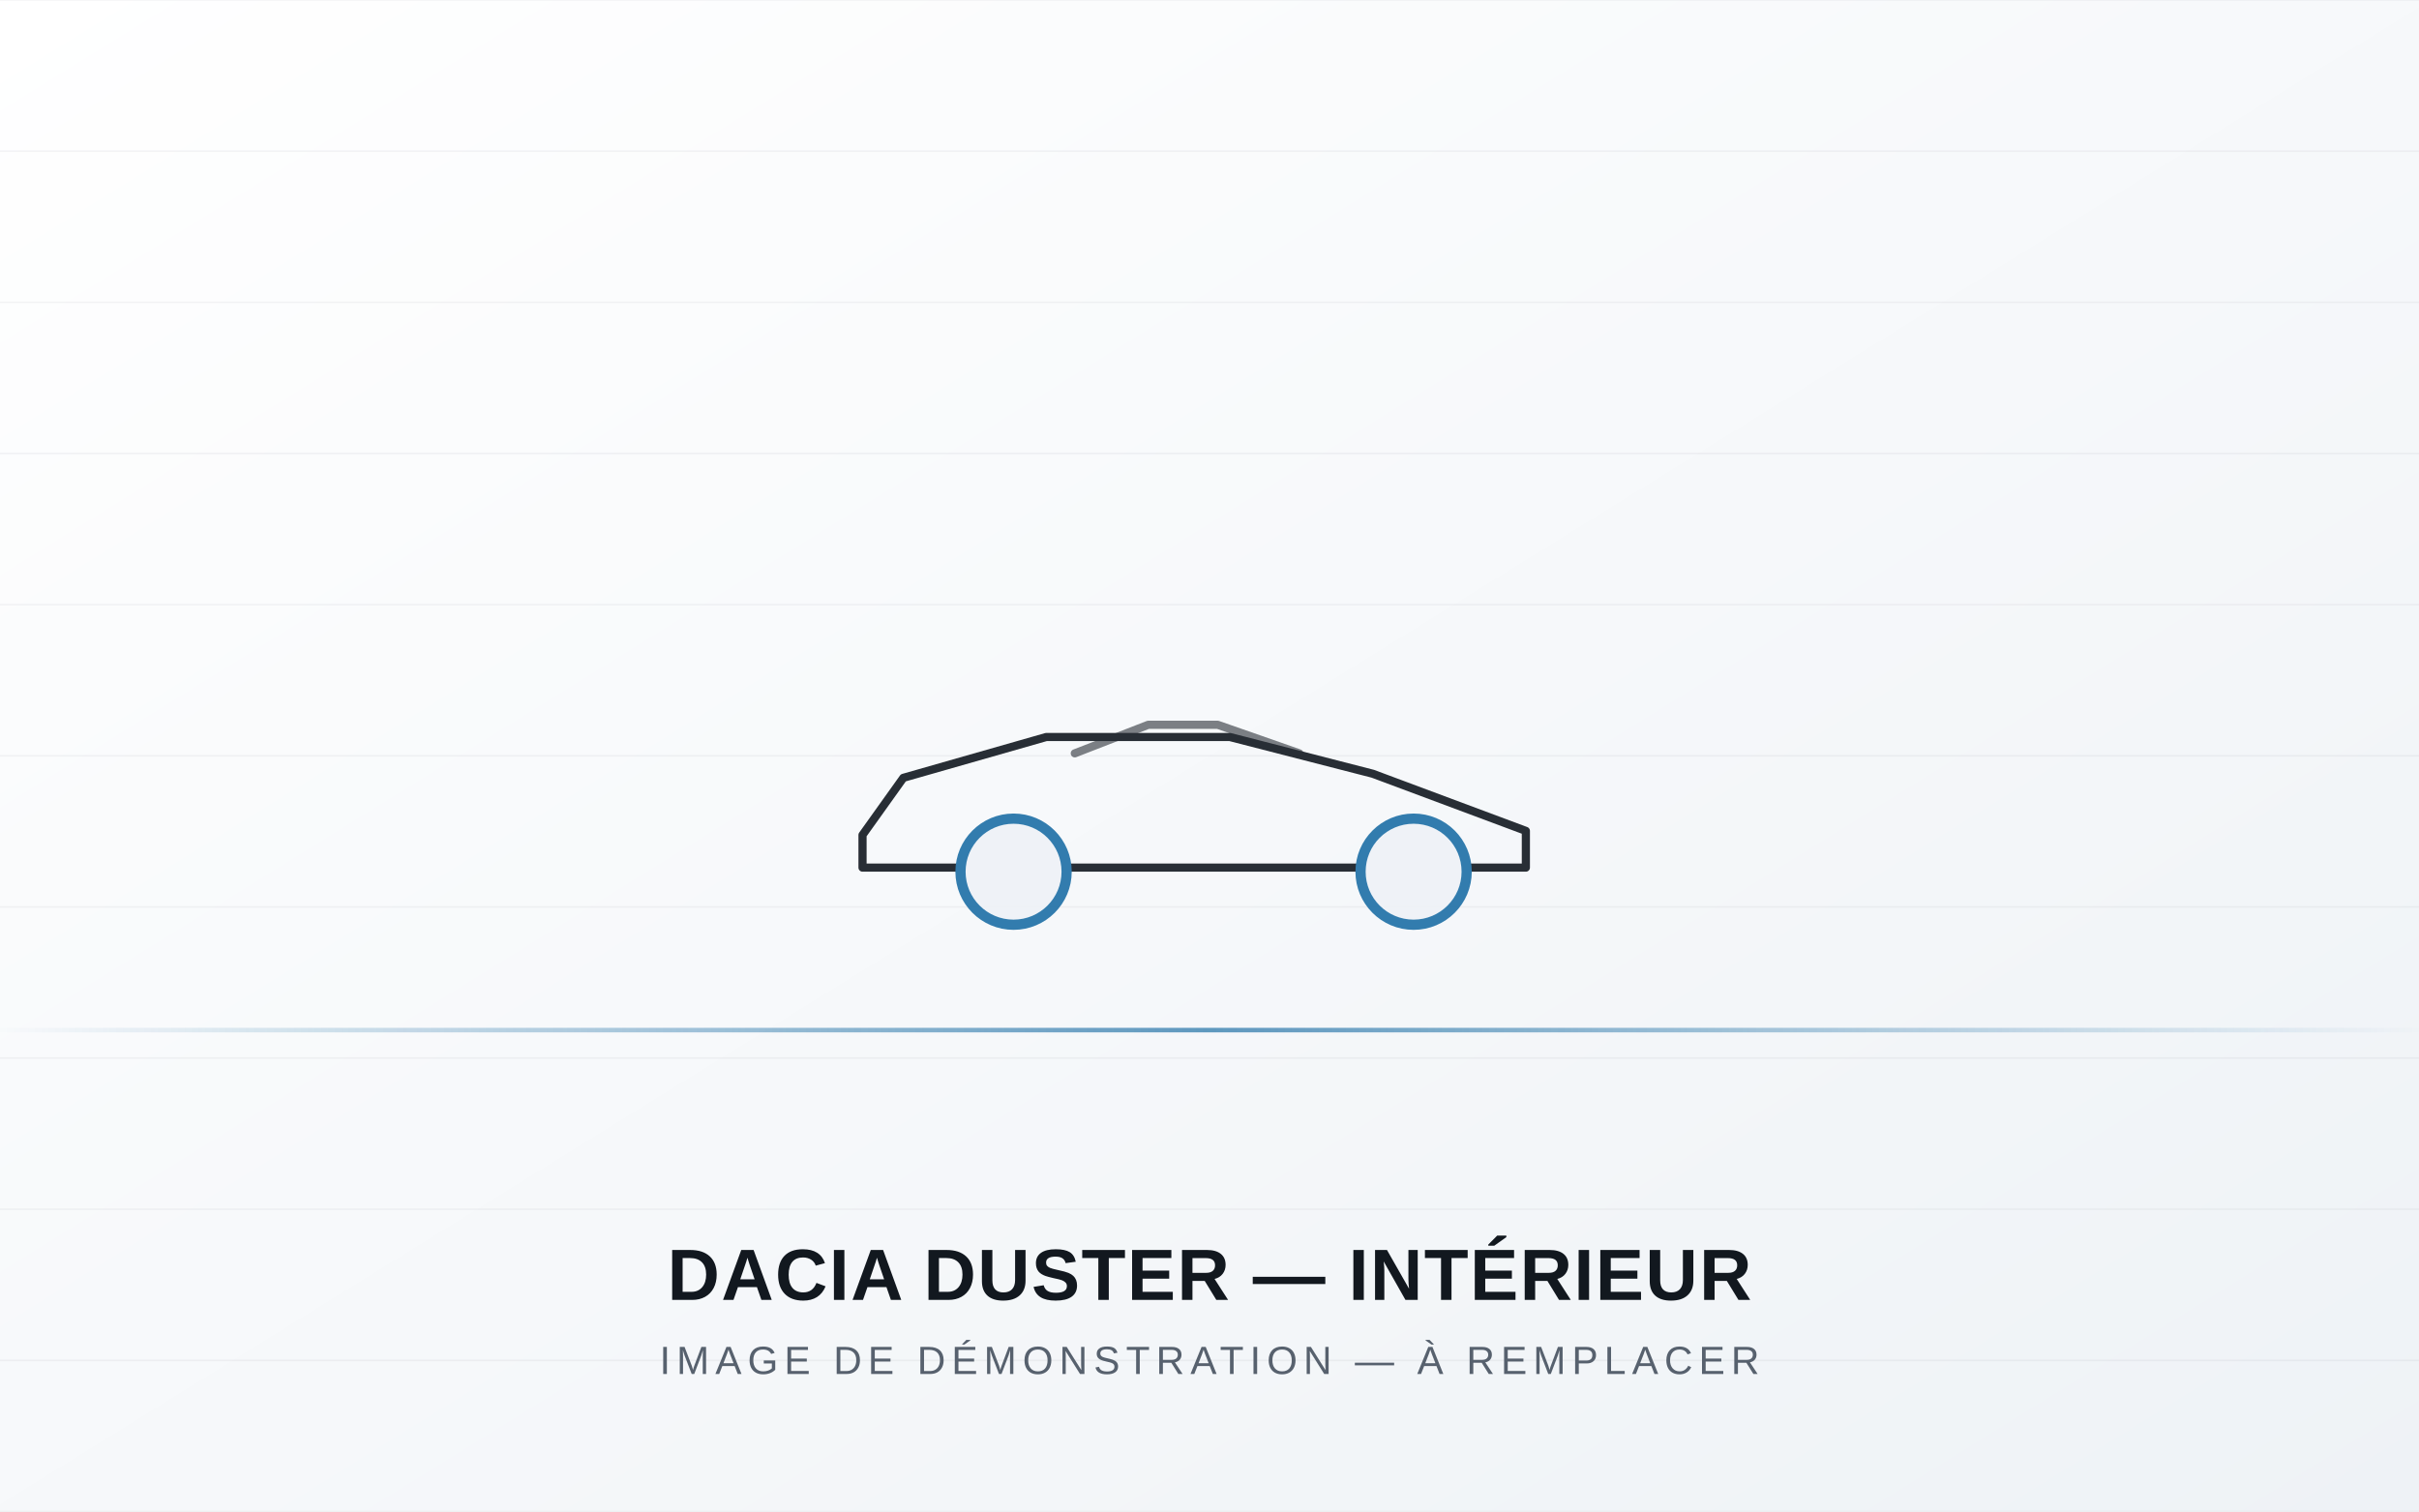
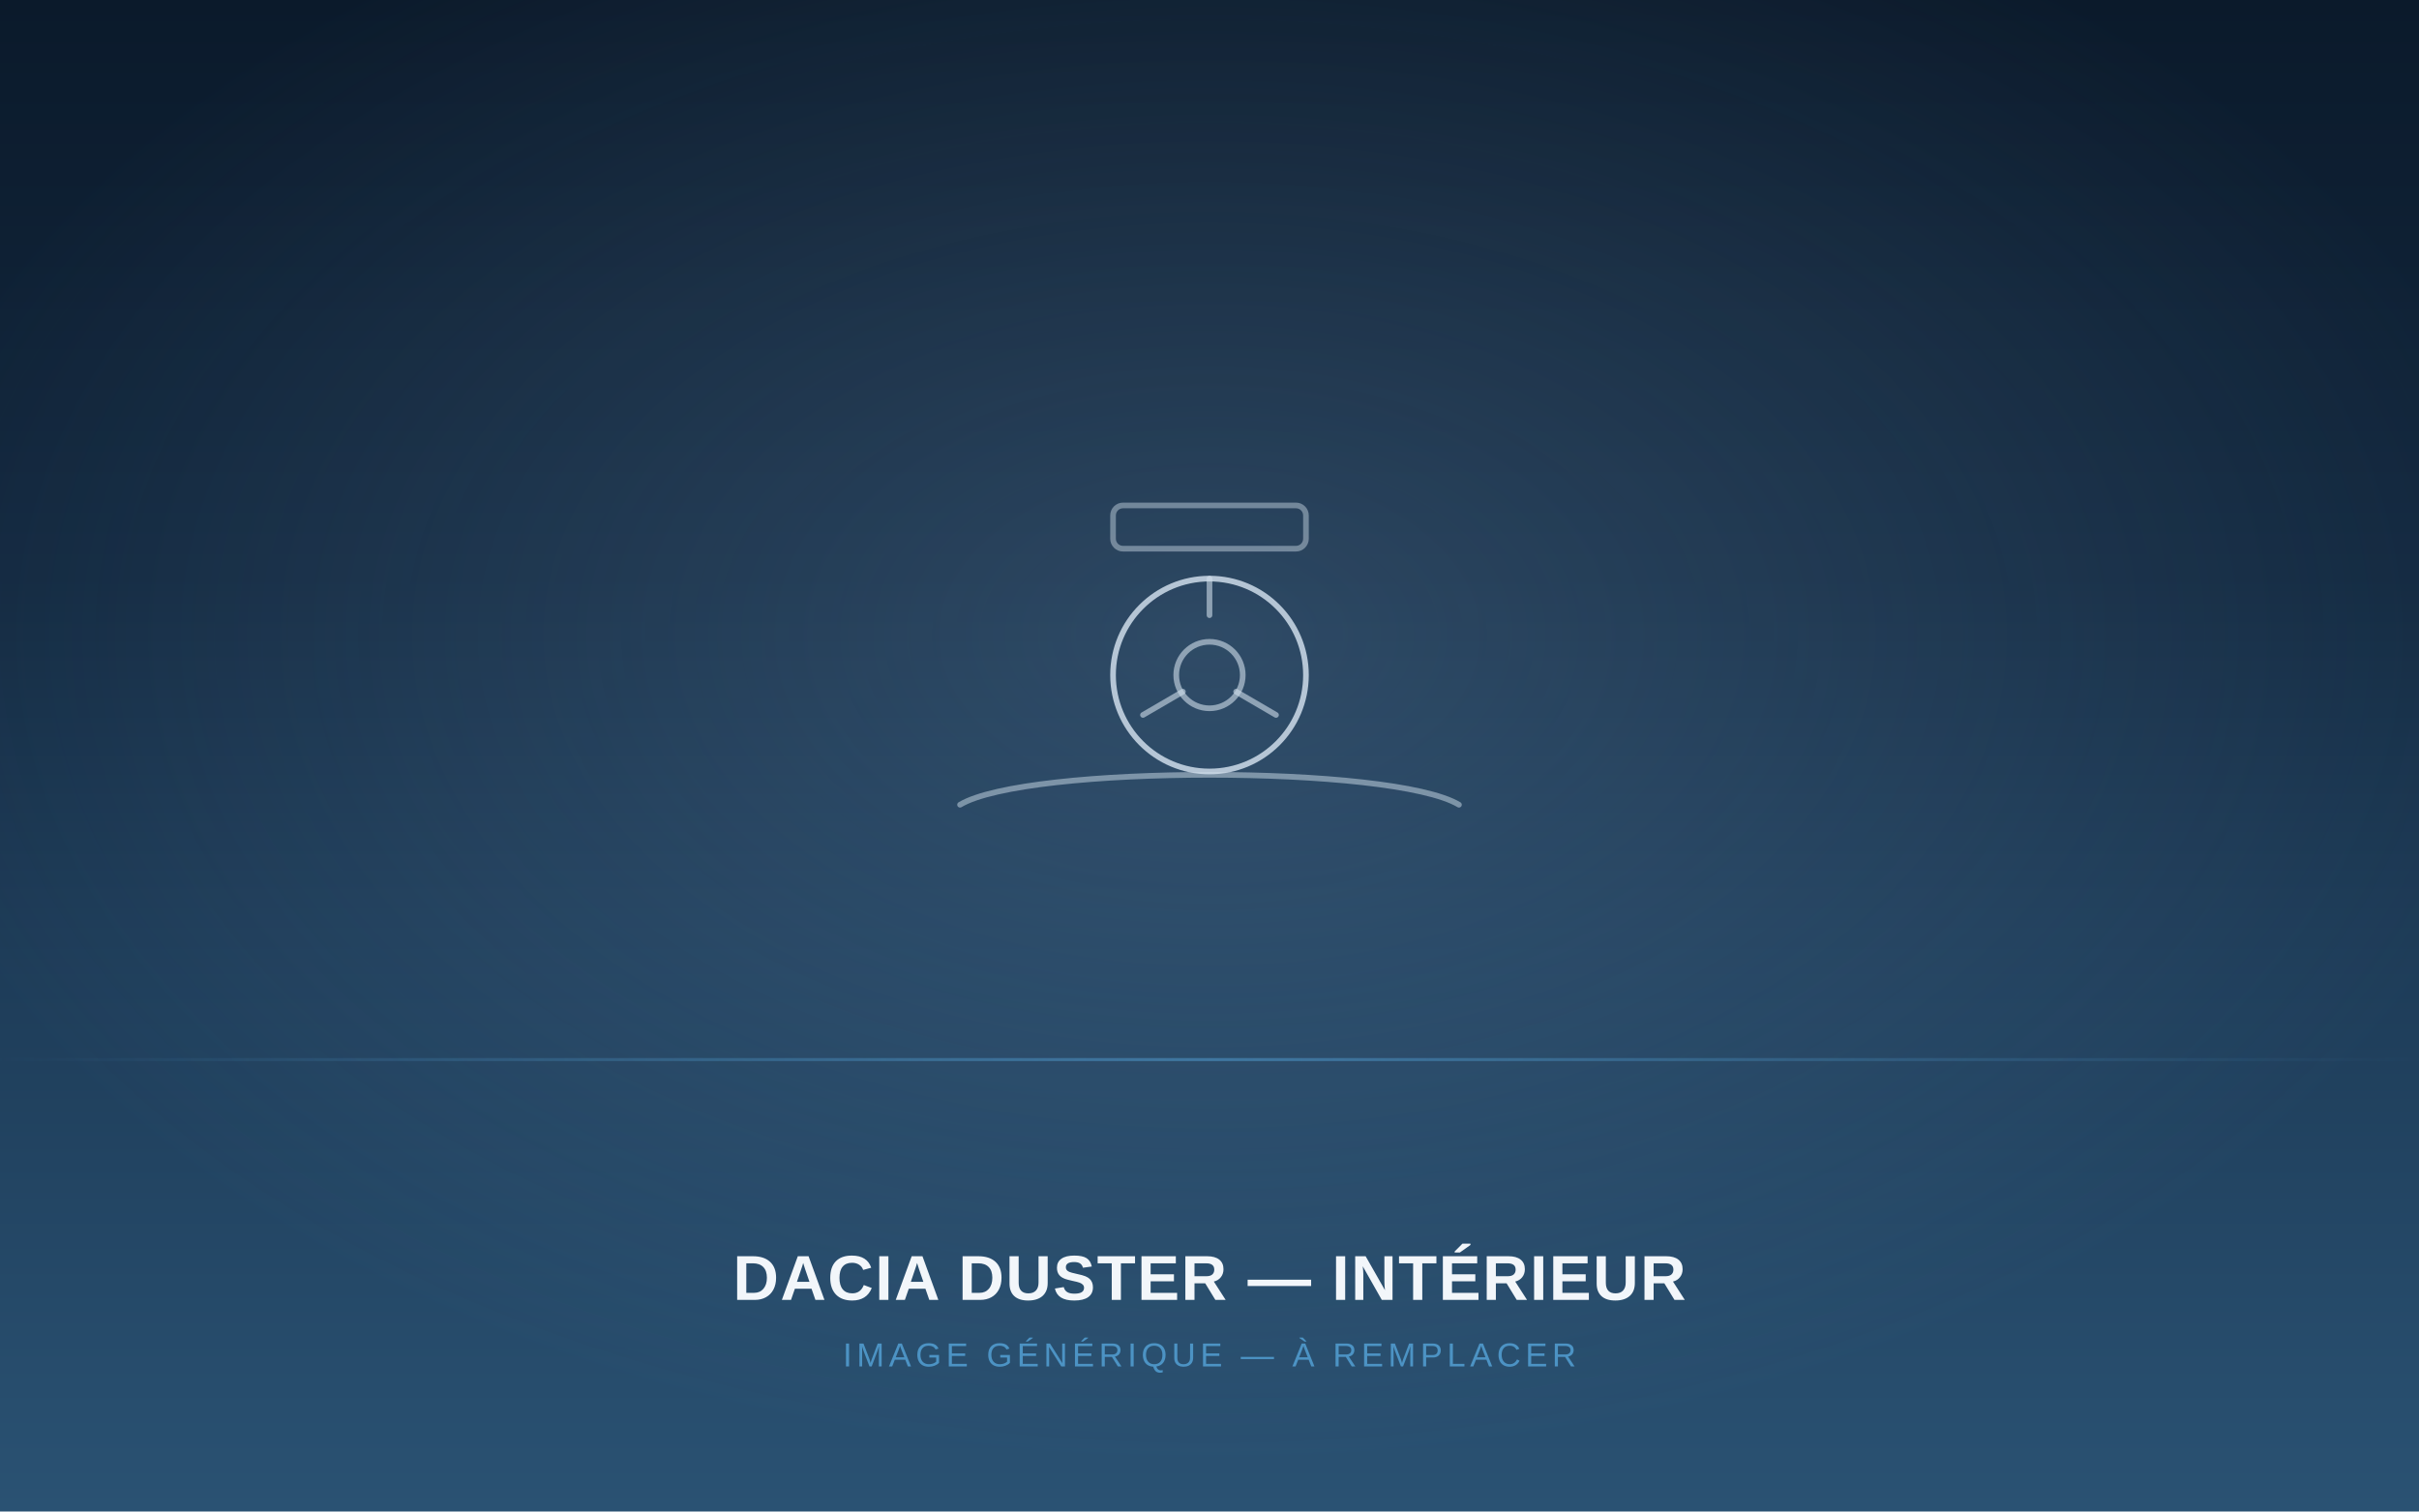
<svg xmlns="http://www.w3.org/2000/svg" width="1600" height="1000" viewBox="0 0 1600 1000">
  <defs>
-     <linearGradient id="bg" x1="0%" y1="0%" x2="100%" y2="100%">
-       <stop offset="0%" stop-color="#ffffff" />
-       <stop offset="100%" stop-color="#eef2f6" />
+     <linearGradient id="bg" x1="0%" y1="0%" x2="0%" y2="100%">
+       <stop offset="0%" stop-color="#0b1a2b" />
+       <stop offset="38%" stop-color="#12283f" />
+       <stop offset="62%" stop-color="#1d3b57" />
+       <stop offset="100%" stop-color="#2a5273" />
    </linearGradient>
+     <radialGradient id="glow" cx="50%" cy="42%" r="55%">
+       <stop offset="0%" stop-color="#8cb9e1" stop-opacity="0.22" />
+       <stop offset="100%" stop-color="#8cb9e1" stop-opacity="0" />
+     </radialGradient>
    <linearGradient id="rule" x1="0%" y1="0%" x2="100%" y2="0%">
-       <stop offset="0%" stop-color="#1d6fa5" stop-opacity="0" />
-       <stop offset="50%" stop-color="#1d6fa5" stop-opacity="0.7" />
-       <stop offset="100%" stop-color="#1d6fa5" stop-opacity="0" />
+       <stop offset="0%" stop-color="#4c93c4" stop-opacity="0" />
+       <stop offset="50%" stop-color="#4c93c4" stop-opacity="0.6" />
+       <stop offset="100%" stop-color="#4c93c4" stop-opacity="0" />
    </linearGradient>
  </defs>
  <rect width="1600" height="1000" fill="url(#bg)" />
-   <g opacity="0.07" stroke="#57616e" stroke-width="1">
-     <line x1="0" y1="0" x2="1600" y2="0" />
-     <line x1="0" y1="100" x2="1600" y2="100" />
-     <line x1="0" y1="200" x2="1600" y2="200" />
-     <line x1="0" y1="300" x2="1600" y2="300" />
-     <line x1="0" y1="400" x2="1600" y2="400" />
-     <line x1="0" y1="500" x2="1600" y2="500" />
-     <line x1="0" y1="600" x2="1600" y2="600" />
-     <line x1="0" y1="700" x2="1600" y2="700" />
-     <line x1="0" y1="800" x2="1600" y2="800" />
-     <line x1="0" y1="900" x2="1600" y2="900" />
-     <line x1="0" y1="1000" x2="1600" y2="1000" />
+   <rect width="1600" height="1000" fill="url(#glow)" />
+   <rect x="0" y="700" width="1600" height="2" fill="url(#rule)" />
+   <g transform="translate(800, 440) scale(1.1)" fill="none" stroke="#dce9f5" stroke-width="3.4" stroke-linejoin="round" stroke-linecap="round" opacity="0.92">
+     <circle cx="0" cy="6" r="58" opacity="0.85" />
+     <circle cx="0" cy="6" r="20" opacity="0.6" />
+     <line x1="0" y1="-52" x2="0" y2="-30" opacity="0.6" />
+     <line x1="-40" y1="30" x2="-16" y2="16" opacity="0.6" />
+     <line x1="40" y1="30" x2="16" y2="16" opacity="0.6" />
+     <path d="M -150 84 C -110 60 110 60 150 84" opacity="0.5" />
+     <rect x="-58" y="-96" width="116" height="26" rx="6" opacity="0.45" />
  </g>
-   <rect x="0" y="680" width="1600" height="3" fill="url(#rule)" />
-   <g transform="translate(800, 520) scale(1.35)" fill="none" stroke="#12181f" stroke-width="4" opacity="0.9" stroke-linejoin="round" stroke-linecap="round">
-     <path d="M -170 24 L -150 -4 L -80 -24 L 10 -24 L 80 -6 L 155 22 L 155 40 L -170 40 Z" />
-     <path d="M -66 -16 L -30 -30 L 4 -30 L 44 -16" opacity="0.6" />
-     <circle cx="-96" cy="42" r="26" fill="#eef2f6" stroke="#1d6fa5" stroke-width="5" />
-     <circle cx="100" cy="42" r="26" fill="#eef2f6" stroke="#1d6fa5" stroke-width="5" />
-   </g>
-   <text x="50%" y="860" text-anchor="middle" font-family="Arial, Helvetica, sans-serif" font-weight="800" font-size="48" fill="#12181f" letter-spacing="1">DACIA DUSTER — INTÉRIEUR</text>
-   <text x="50%" y="909" text-anchor="middle" font-family="Arial, Helvetica, sans-serif" font-size="26" fill="#57616e" letter-spacing="4">IMAGE DE DÉMONSTRATION — À REMPLACER</text>
+   <text x="50%" y="860" text-anchor="middle" font-family="Arial, Helvetica, sans-serif" font-weight="700" font-size="42" fill="#f2f6fa" letter-spacing="1">DACIA DUSTER — INTÉRIEUR</text>
+   <text x="50%" y="904" text-anchor="middle" font-family="Arial, Helvetica, sans-serif" font-size="22" fill="#4c93c4" letter-spacing="3">IMAGE GÉNÉRIQUE — À REMPLACER</text>
</svg>
